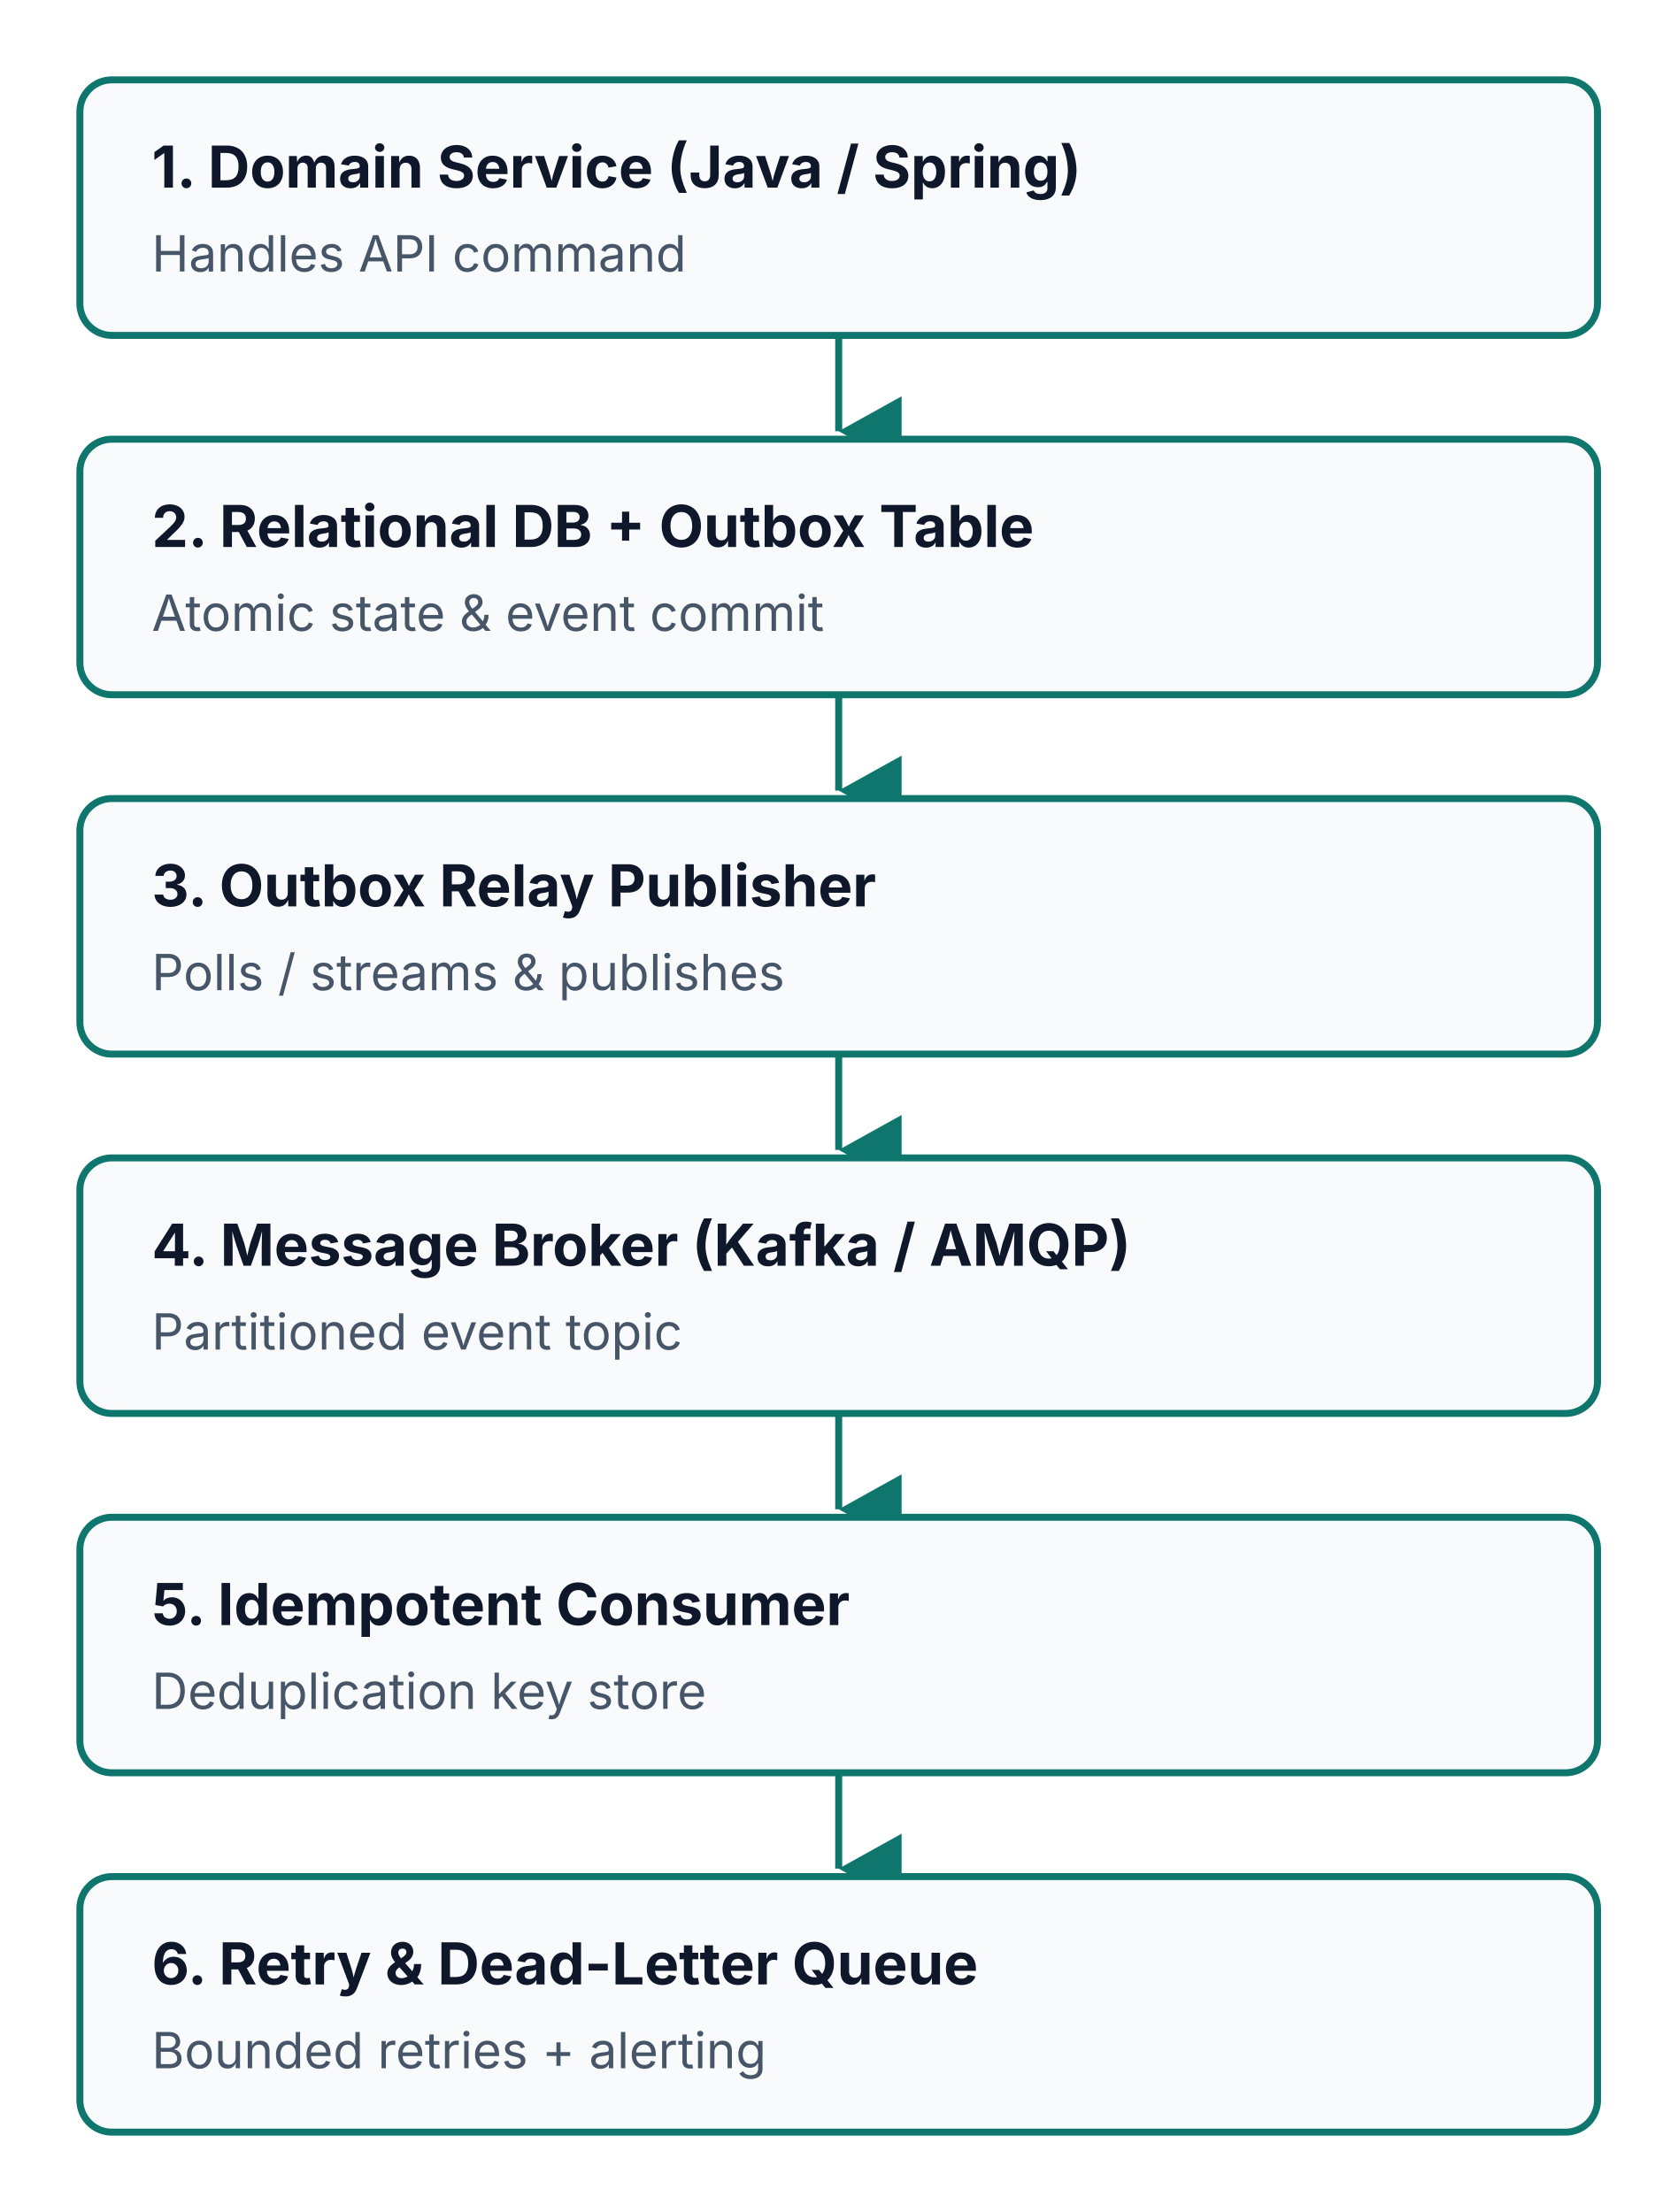
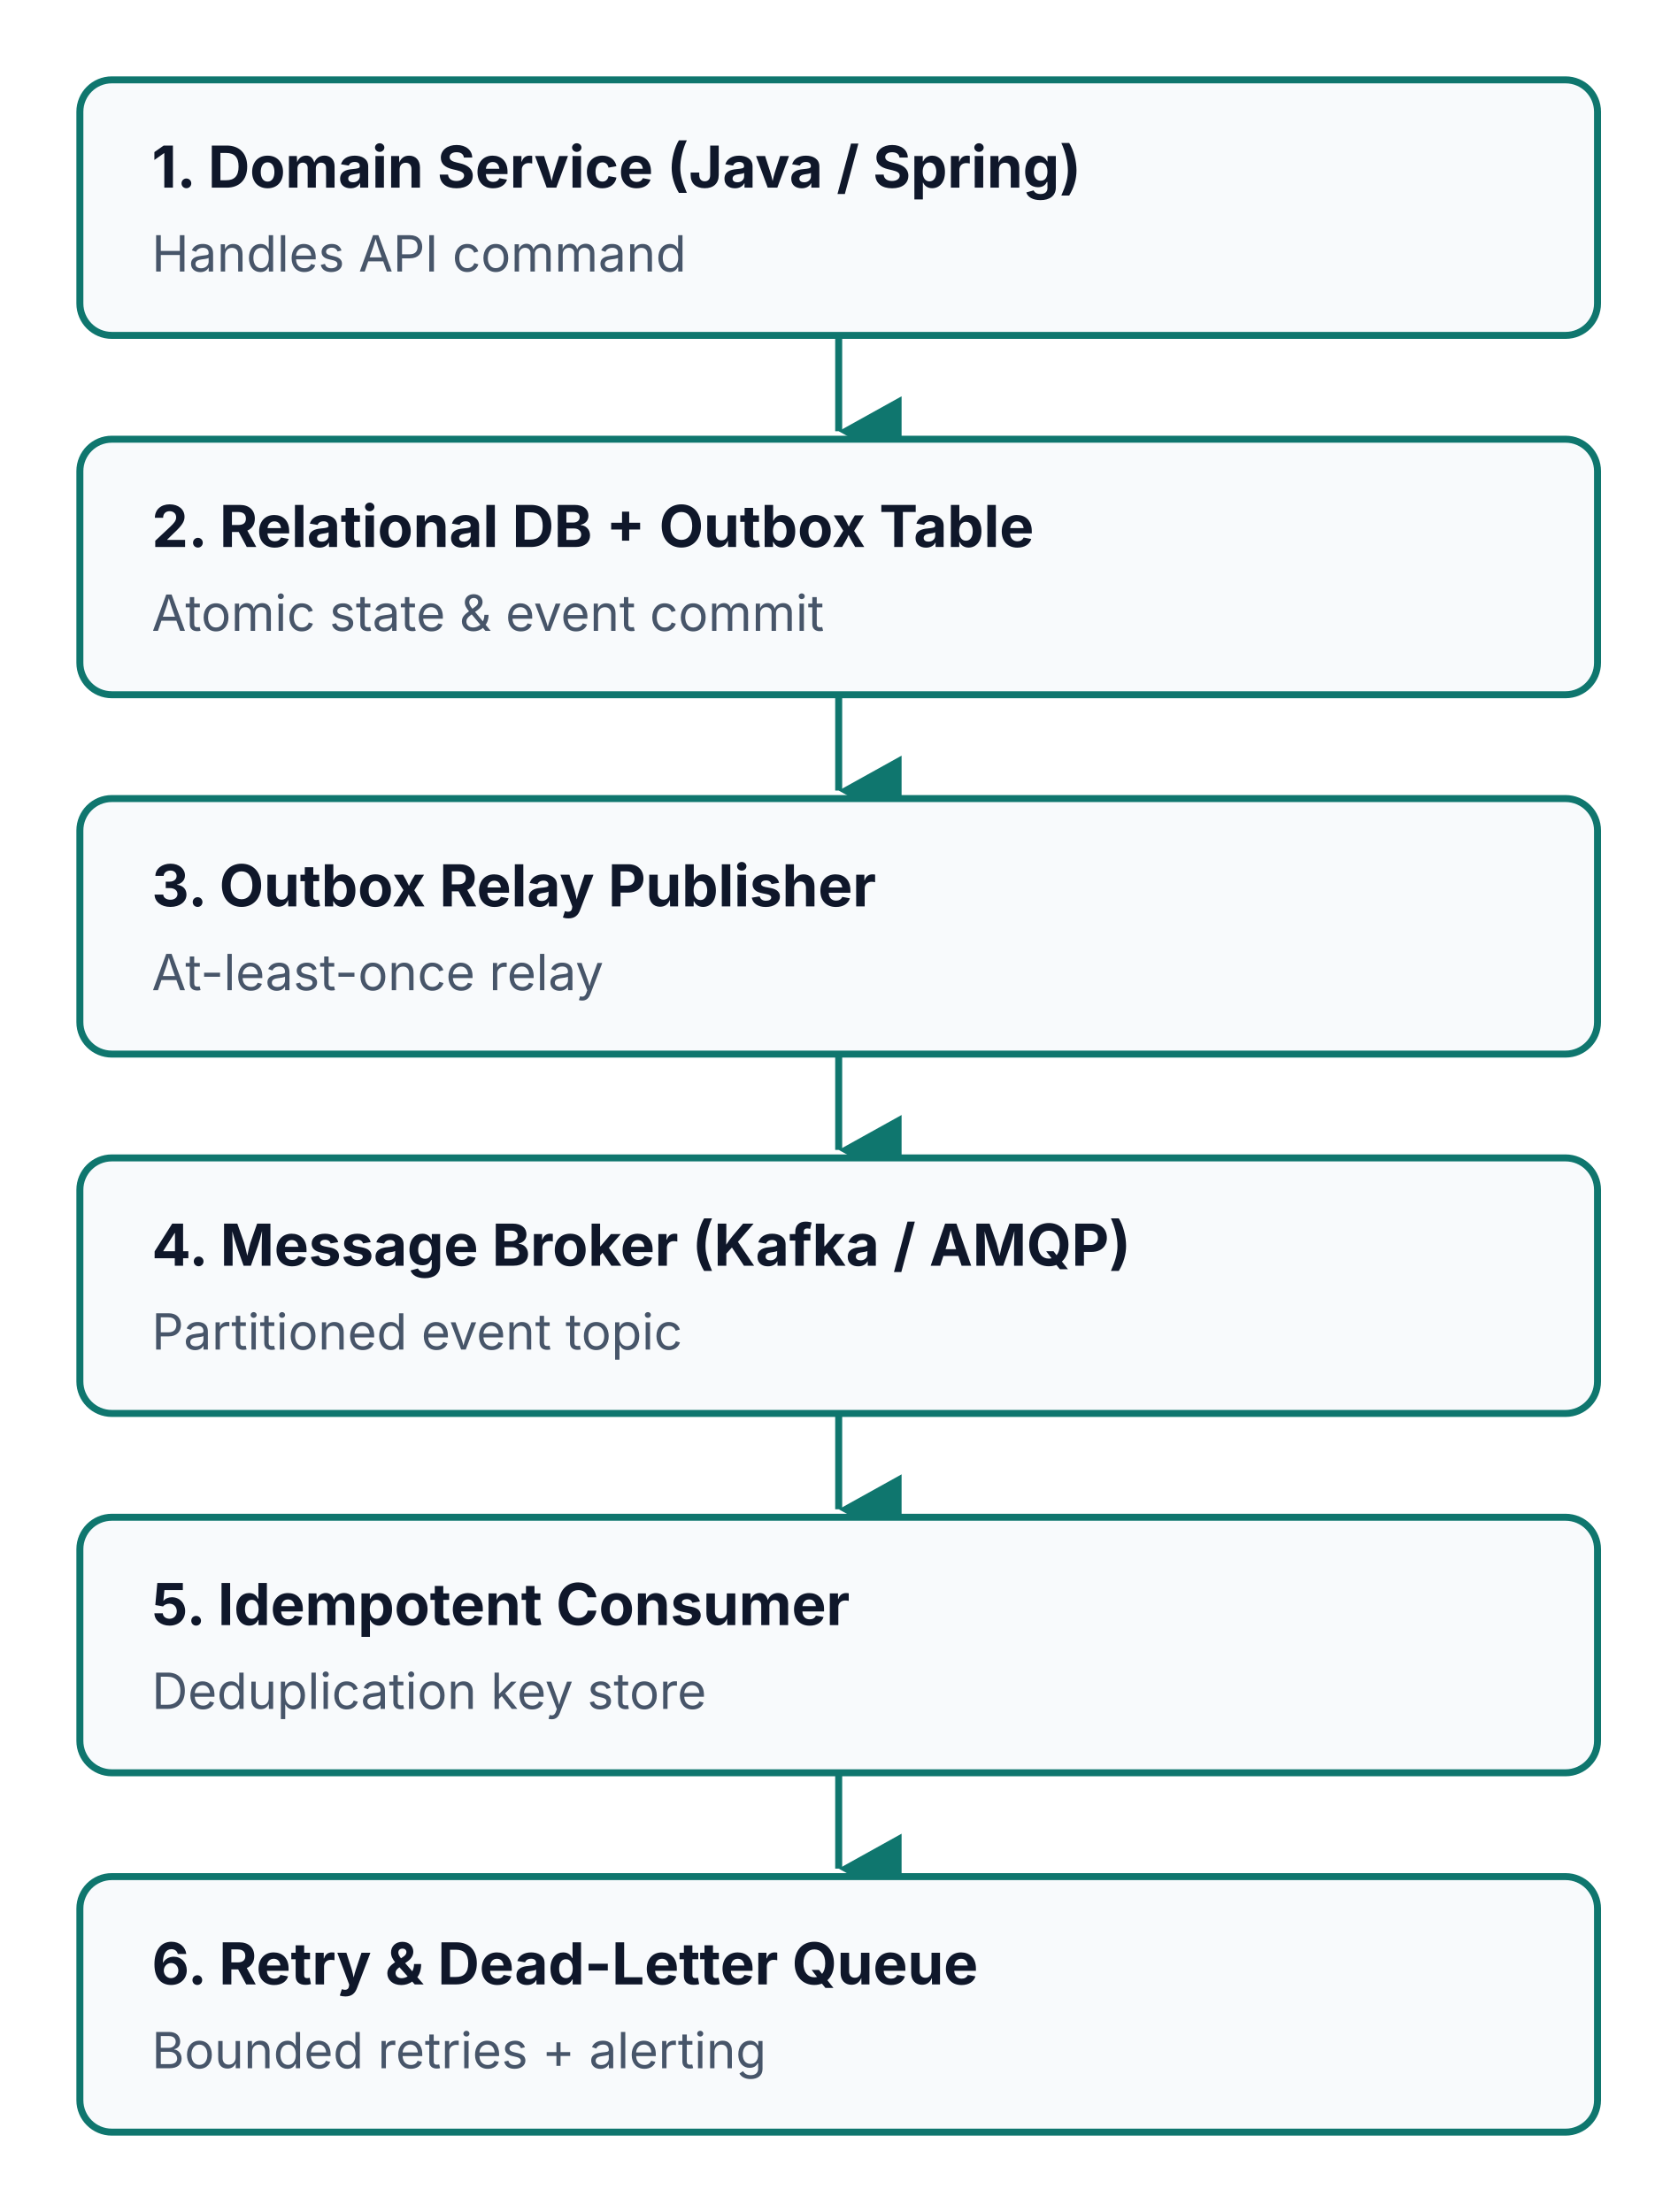
<svg xmlns="http://www.w3.org/2000/svg" viewBox="0 0 420 554" width="420" height="554" role="img">
  <defs>
    <marker id="arrow-ref-event-driven-outbox" markerWidth="10" markerHeight="10" refX="5" refY="9" orient="auto">
      <path d="M0,0 L5,9 L10,0" fill="#0f766e" />
    </marker>
  </defs>
  <style>
    .box { fill: #f8fafc; stroke: #0f766e; stroke-width: 1.75; }
    .title { fill: #0f172a; font: 700 14.5px Inter, system-ui, -apple-system, sans-serif; }
    .detail { fill: #475569; font: 400 12.5px Inter, system-ui, -apple-system, sans-serif; }
    .link { stroke: #0f766e; stroke-width: 1.75; marker-end: url(#arrow-ref-event-driven-outbox); }
  </style>
  <rect class="box" x="20" y="20" width="380" height="64" rx="8" />
  <text class="title" x="38" y="47">1. Domain Service (Java / Spring)</text>
  <text class="detail" x="38" y="68">Handles API command</text>
  <line class="link" x1="210" y1="84" x2="210" y2="108" />
  <rect class="box" x="20" y="110" width="380" height="64" rx="8" />
  <text class="title" x="38" y="137">2. Relational DB + Outbox Table</text>
  <text class="detail" x="38" y="158">Atomic state &amp; event commit</text>
  <line class="link" x1="210" y1="174" x2="210" y2="198" />
  <rect class="box" x="20" y="200" width="380" height="64" rx="8" />
  <text class="title" x="38" y="227">3. Outbox Relay Publisher</text>
-   <text class="detail" x="38" y="248">Polls / streams &amp; publishes</text>
+   <text class="detail" x="38" y="248">At-least-once relay</text>
  <line class="link" x1="210" y1="264" x2="210" y2="288" />
  <rect class="box" x="20" y="290" width="380" height="64" rx="8" />
  <text class="title" x="38" y="317">4. Message Broker (Kafka / AMQP)</text>
  <text class="detail" x="38" y="338">Partitioned event topic</text>
  <line class="link" x1="210" y1="354" x2="210" y2="378" />
  <rect class="box" x="20" y="380" width="380" height="64" rx="8" />
  <text class="title" x="38" y="407">5. Idempotent Consumer</text>
  <text class="detail" x="38" y="428">Deduplication key store</text>
  <line class="link" x1="210" y1="444" x2="210" y2="468" />
  <rect class="box" x="20" y="470" width="380" height="64" rx="8" />
  <text class="title" x="38" y="497">6. Retry &amp; Dead-Letter Queue</text>
  <text class="detail" x="38" y="518">Bounded retries + alerting</text>
</svg>
